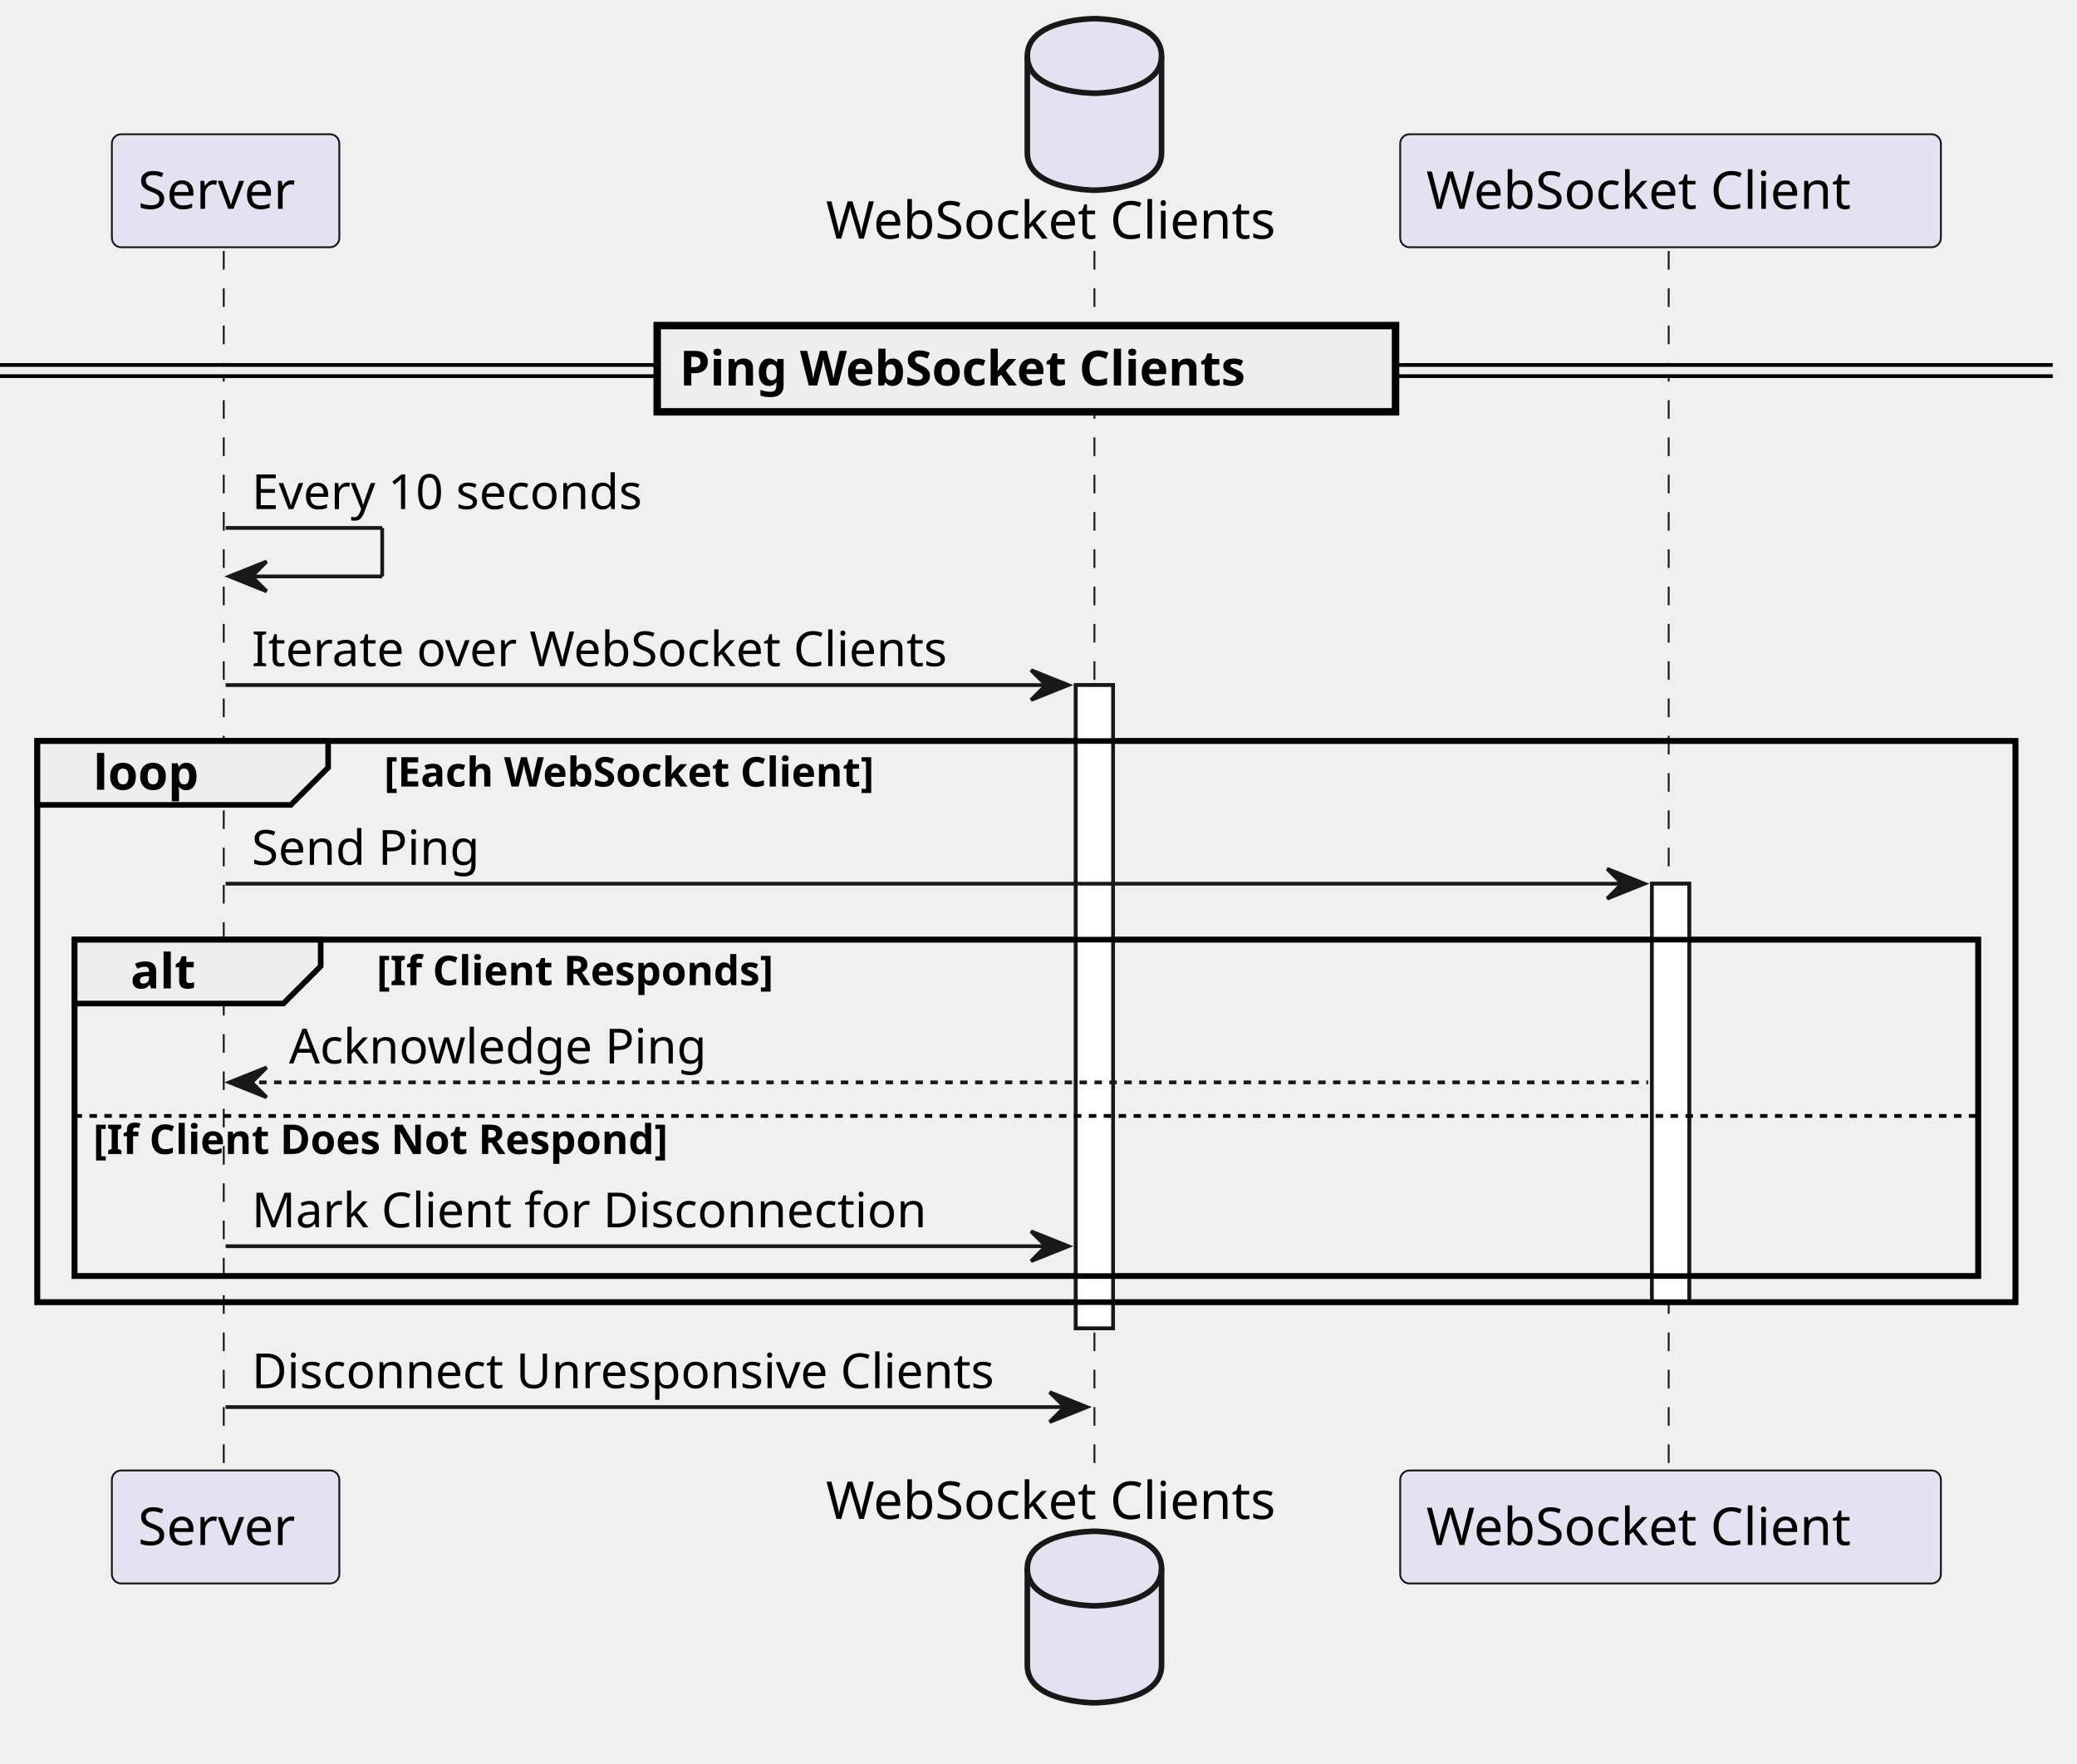
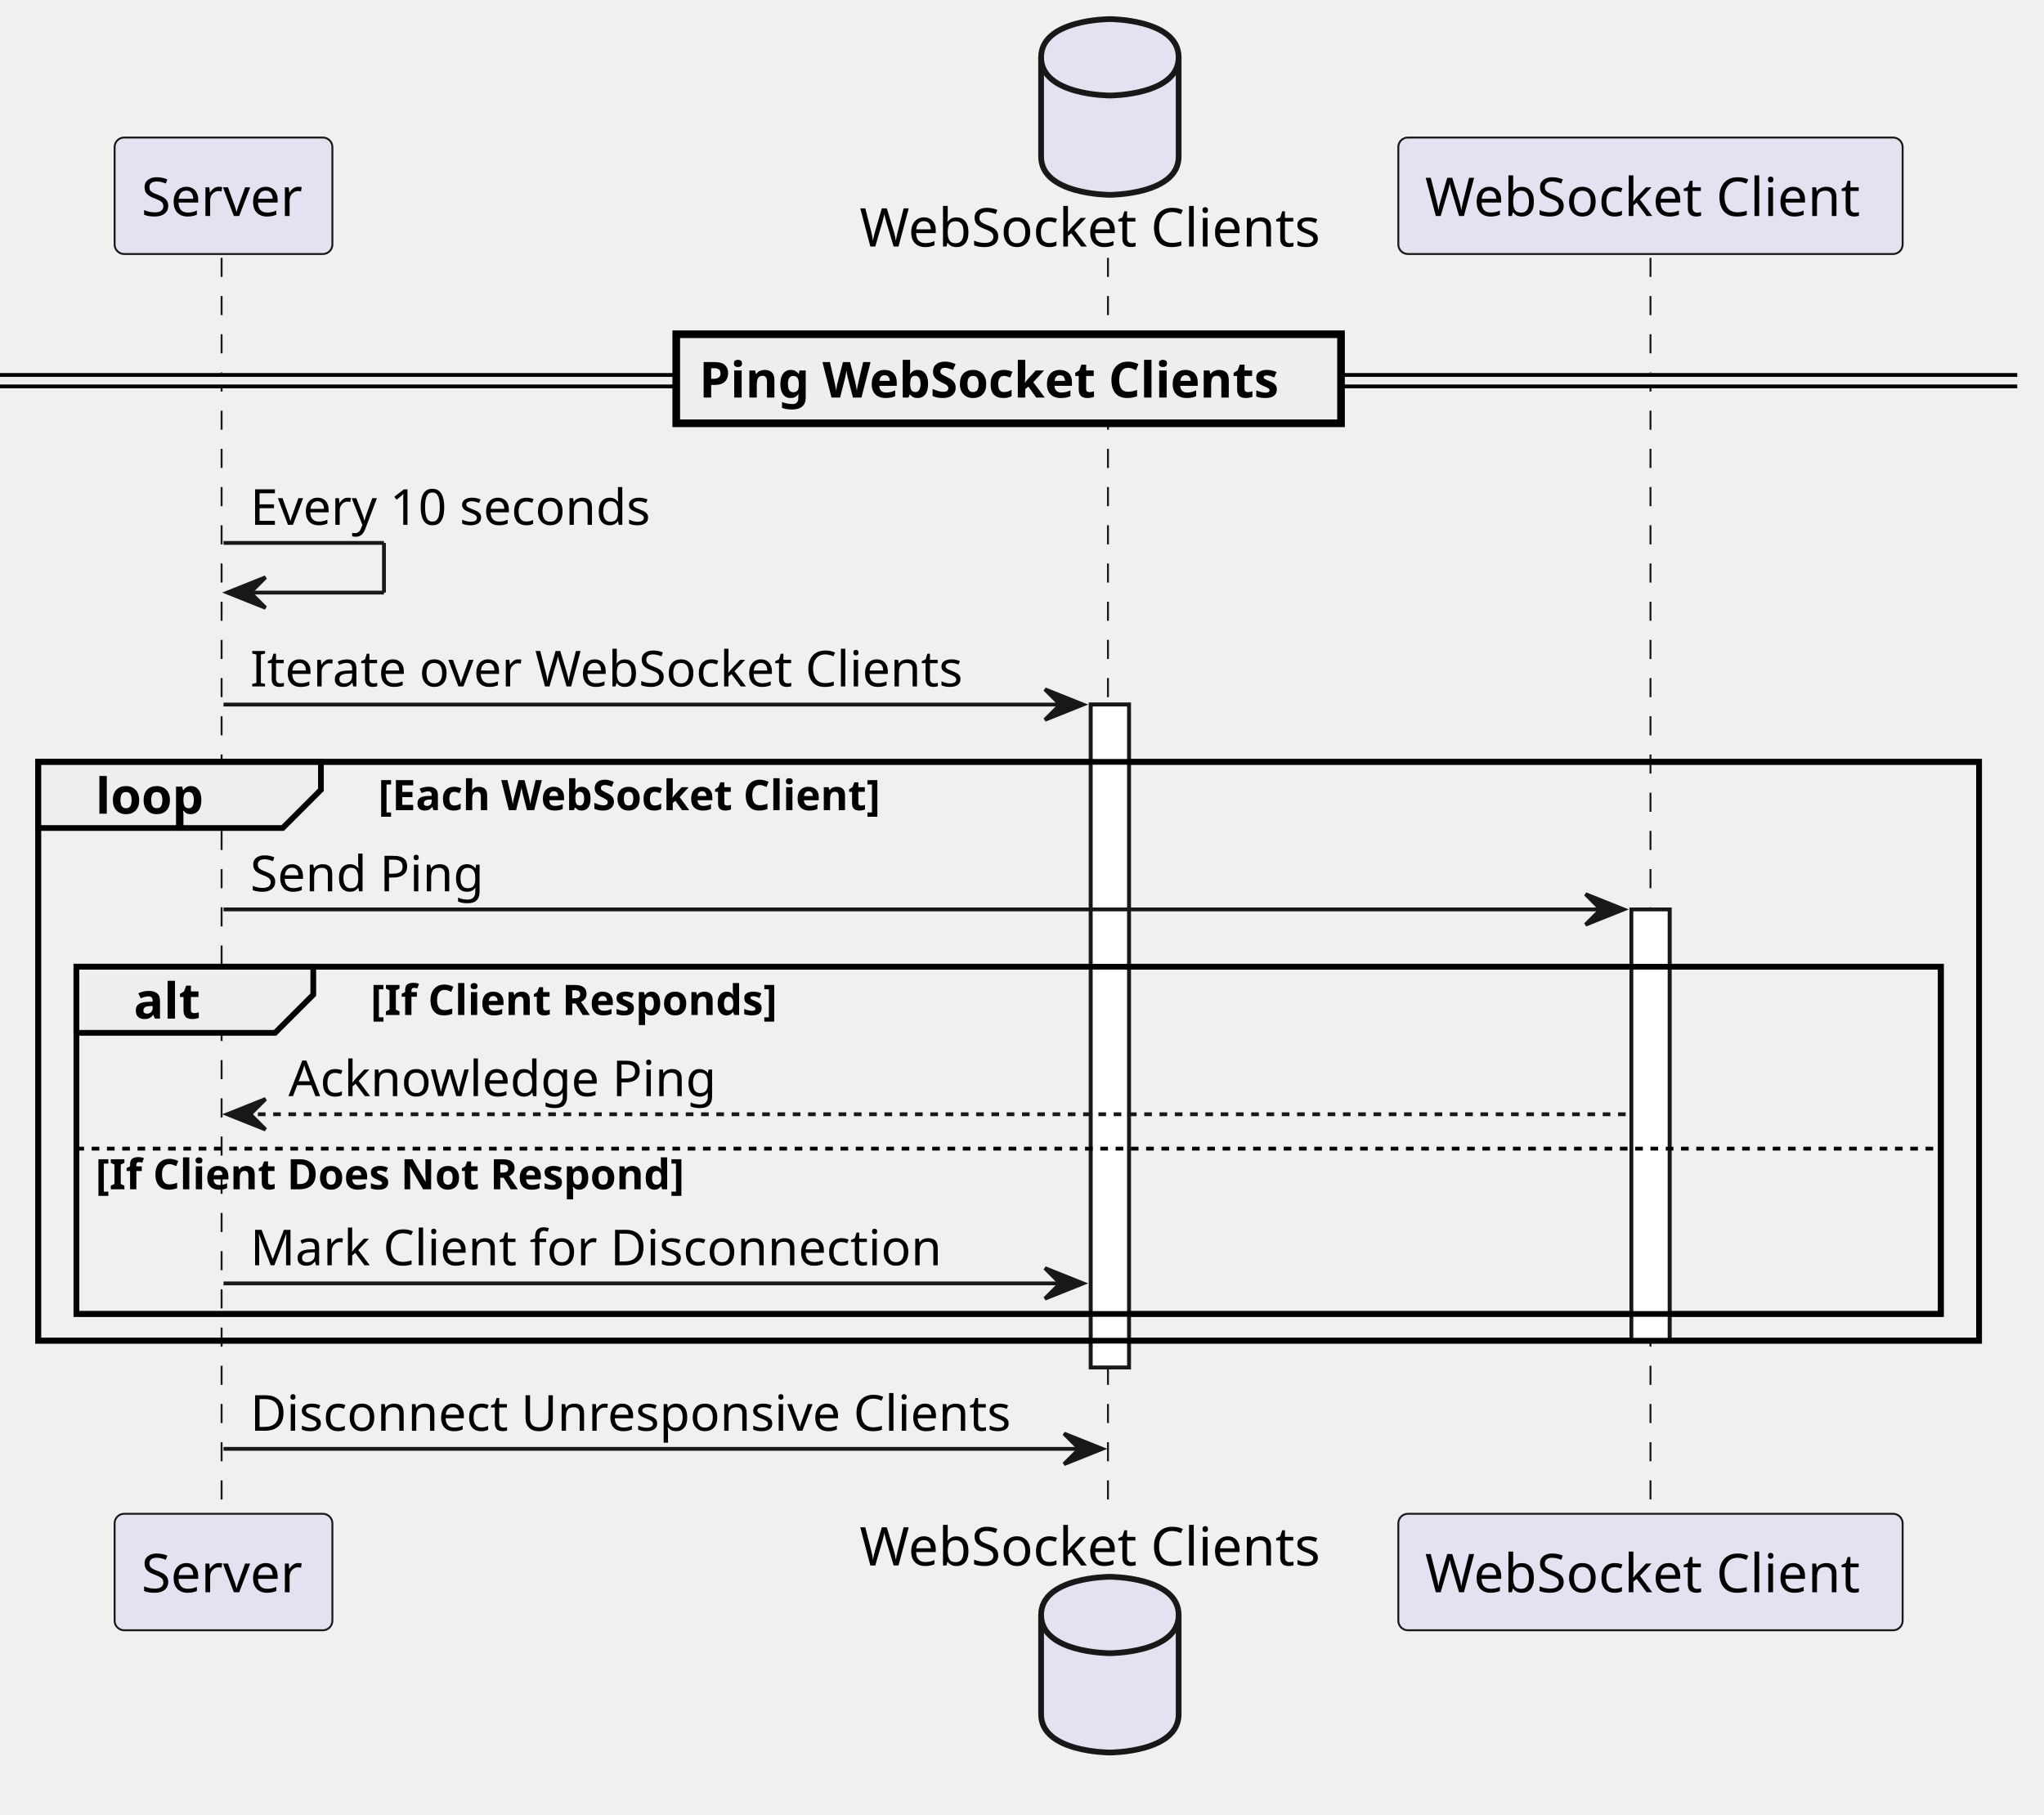
- <svg xmlns="http://www.w3.org/2000/svg" contentStyleType="text/css" height="473" preserveAspectRatio="none" viewBox="0 0 557 473" width="557" zoomAndPan="magnify">
-   <path d="m288.5 183.695h10v172.469h-10z" fill="#fff" stroke="#181818" />
-   <path d="m443 236.961h10v112.203h-10z" fill="#fff" stroke="#181818" />
-   <path d="m10 198.695h530.5v150.469h-530.5z" fill="none" stroke="#000" stroke-width="1.5" />
-   <path d="m20 251.961h510.5v90.203h-510.5z" fill="none" stroke="#000" stroke-width="1.5" />
-   <g stroke="#181818" stroke-width=".5">
-     <g stroke-dasharray="5 5">
-       <path d="m60 67.297v328" />
-       <path d="m293.5 67.297v328" />
-       <path d="m447.5 67.297v328" />
-     </g>
-     <rect fill="#e2e2f0" height="30.297" rx="2.5" width="61" x="30" y="36" />
+ <svg xmlns="http://www.w3.org/2000/svg" contentStyleType="text/css" height="475" preserveAspectRatio="none" viewBox="0 0 535 475" width="535" zoomAndPan="magnify">
+   <path d="m285.5 184.42h10v173.508h-10z" fill="#fff" stroke="#181818" />
+   <path d="m427 238.041h10v112.887h-10z" fill="#fff" stroke="#181818" />
+   <path d="m10 199.42h508v151.508h-508z" fill="none" stroke="#000" stroke-width="1.5" />
+   <path d="m20 253.041h488v90.887h-488z" fill="none" stroke="#000" stroke-width="1.5" />
+   <g stroke="#181818">
+     <path d="m58 67.488v329.75" stroke-dasharray="5 5" stroke-width=".5" />
+     <path d="m290 67.488v329.75" stroke-dasharray="5 5" stroke-width=".5" />
+     <path d="m432 67.488v329.75" stroke-dasharray="5 5" stroke-width=".5" />
+     <rect fill="#e2e2f0" height="30.488" rx="2.5" stroke-width=".5" width="57" x="30" y="36" />
  </g>
-   <text font-family="sans-serif" font-size="14" lengthAdjust="spacing" textLength="47" x="37" y="55.995">Server</text>
-   <rect fill="#e2e2f0" height="30.297" rx="2.5" stroke="#181818" stroke-width=".5" width="61" x="30" y="394.297" />
-   <text font-family="sans-serif" font-size="14" lengthAdjust="spacing" textLength="47" x="37" y="414.292">Server</text>
-   <text font-family="sans-serif" font-size="14" lengthAdjust="spacing" textLength="138" x="221.5" y="63.995">WebSocket Clients</text>
-   <path d="m275.5 15c0-10 18-10 18-10s18 0 18 10v26c0 10-18 10-18 10s-18 0-18-10z" fill="#e2e2f0" stroke="#181818" stroke-width="1.5" />
-   <path d="m275.5 15c0 10 18 10 18 10s18 0 18-10" fill="none" stroke="#181818" stroke-width="1.5" />
-   <text font-family="sans-serif" font-size="14" lengthAdjust="spacing" textLength="138" x="221.5" y="407.292">WebSocket Clients</text>
-   <g stroke="#181818">
-     <path d="m275.5 420.594c0-10 18-10 18-10s18 0 18 10v26c0 10-18 10-18 10s-18 0-18-10z" fill="#e2e2f0" stroke-width="1.5" />
-     <path d="m275.5 420.594c0 10 18 10 18 10s18 0 18-10" fill="none" stroke-width="1.5" />
-     <rect fill="#e2e2f0" height="30.297" rx="2.5" stroke-width=".5" width="145" x="375.5" y="36" />
-   </g>
-   <text font-family="sans-serif" font-size="14" lengthAdjust="spacing" textLength="131" x="382.5" y="55.995">WebSocket Client</text>
-   <rect fill="#e2e2f0" height="30.297" rx="2.5" stroke="#181818" stroke-width=".5" width="145" x="375.5" y="394.297" />
-   <text font-family="sans-serif" font-size="14" lengthAdjust="spacing" textLength="131" x="382.5" y="414.292">WebSocket Client</text>
-   <path d="m288.5 183.695h10v172.469h-10z" fill="#fff" stroke="#181818" />
-   <path d="m443 236.961h10v112.203h-10z" fill="#fff" stroke="#181818" />
-   <path d="m0 97.863h550.5v3h-550.5z" fill="#eee" stroke="#eee" />
-   <g stroke="#000">
-     <path d="m0 97.863h550.5" />
-     <path d="m0 100.863h550.5" />
-     <path d="m176.25 87.297h198v23.133h-198z" fill="#eee" stroke-width="2" />
-   </g>
-   <text font-family="sans-serif" font-size="13" font-weight="bold" lengthAdjust="spacing" textLength="179" x="182.25" y="103.364">Ping WebSocket Clients</text>
-   <g stroke="#181818">
-     <path d="m60.5 141.562h42" />
-     <path d="m102.5 141.562v13" />
-     <path d="m61.5 154.562h41" />
-     <path d="m71.5 150.562-10 4 10 4-4-4z" fill="#181818" />
-   </g>
-   <text font-family="sans-serif" font-size="13" lengthAdjust="spacing" textLength="114" x="67.5" y="136.497">Every 10 seconds</text>
-   <path d="m276.5 179.695 10 4-10 4 4-4z" fill="#181818" stroke="#181818" />
-   <path d="m60.5 183.695h222" stroke="#181818" />
-   <text font-family="sans-serif" font-size="13" lengthAdjust="spacing" textLength="198" x="67.5" y="178.629">Iterate over WebSocket Clients</text>
-   <path d="m10 198.695h78v7.133l-10 10h-68z" fill="#eee" stroke="#000" stroke-width="1.5" />
-   <path d="m10 198.695h530.5v150.469h-530.5z" fill="none" stroke="#000" stroke-width="1.5" />
-   <text font-family="sans-serif" font-size="13" font-weight="bold" lengthAdjust="spacing" textLength="33" x="25" y="211.762">loop</text>
-   <text font-family="sans-serif" font-size="11" font-weight="bold" lengthAdjust="spacing" textLength="162" x="103" y="210.906">[Each WebSocket Client]</text>
-   <path d="m431 232.961 10 4-10 4 4-4z" fill="#181818" stroke="#181818" />
-   <path d="m60.5 236.961h376.5" stroke="#181818" />
-   <text font-family="sans-serif" font-size="13" lengthAdjust="spacing" textLength="63" x="67.5" y="231.895">Send Ping</text>
-   <path d="m20 251.961h66v7.133l-10 10h-56z" fill="#eee" stroke="#000" stroke-width="1.5" />
-   <path d="m20 251.961h510.5v90.203h-510.5z" fill="none" stroke="#000" stroke-width="1.5" />
-   <text font-family="sans-serif" font-size="13" font-weight="bold" lengthAdjust="spacing" textLength="21" x="35" y="265.028">alt</text>
-   <text font-family="sans-serif" font-size="11" font-weight="bold" lengthAdjust="spacing" textLength="132" x="101" y="264.171">[If Client Responds]</text>
-   <path d="m71.5 286.227-10 4 10 4-4-4z" fill="#181818" stroke="#181818" />
-   <path d="m65.5 290.227h376.5" stroke="#181818" stroke-dasharray="2 2" />
-   <text font-family="sans-serif" font-size="13" lengthAdjust="spacing" textLength="116" x="77.5" y="285.161">Acknowledge Ping</text>
-   <path d="m20 299.227h510.5" stroke="#000" stroke-dasharray="2 2" />
-   <text font-family="sans-serif" font-size="11" font-weight="bold" lengthAdjust="spacing" textLength="191" x="25" y="309.437">[If Client Does Not Respond]</text>
-   <path d="m276.5 330.164 10 4-10 4 4-4z" fill="#181818" stroke="#181818" />
-   <path d="m60.5 334.164h222" stroke="#181818" />
-   <text font-family="sans-serif" font-size="13" lengthAdjust="spacing" textLength="186" x="67.5" y="329.098">Mark Client for Disconnection</text>
-   <path d="m281.5 373.297 10 4-10 4 4-4z" fill="#181818" stroke="#181818" />
-   <path d="m60.5 377.297h227" stroke="#181818" />
-   <text font-family="sans-serif" font-size="13" lengthAdjust="spacing" textLength="209" x="67.5" y="372.231">Disconnect Unresponsive Clients</text>
+   <text font-family="sans-serif" font-size="14" lengthAdjust="spacing" textLength="43" x="37" y="56.535">Server</text>
+   <rect fill="#e2e2f0" height="30.488" rx="2.5" stroke="#181818" stroke-width=".5" width="57" x="30" y="396.238" />
+   <text font-family="sans-serif" font-size="14" lengthAdjust="spacing" textLength="43" x="37" y="416.773">Server</text>
+   <text font-family="sans-serif" font-size="14" lengthAdjust="spacing" textLength="125" x="225" y="64.535">WebSocket Clients</text>
+   <path d="m272.5 15c0-10 18-10 18-10s18 0 18 10v26c0 10-18 10-18 10s-18 0-18-10z" fill="#e2e2f0" stroke="#181818" stroke-width="1.5" />
+   <path d="m272.5 15c0 10 18 10 18 10s18 0 18-10" fill="none" stroke="#181818" stroke-width="1.5" />
+   <text font-family="sans-serif" font-size="14" lengthAdjust="spacing" textLength="125" x="225" y="409.773">WebSocket Clients</text>
+   <path d="m272.5 422.727c0-10 18-10 18-10s18 0 18 10v26c0 10-18 10-18 10s-18 0-18-10z" fill="#e2e2f0" stroke="#181818" stroke-width="1.5" />
+   <path d="m272.5 422.727c0 10 18 10 18 10s18 0 18-10" fill="none" stroke="#181818" stroke-width="1.5" />
+   <rect fill="#e2e2f0" height="30.488" rx="2.5" stroke="#181818" stroke-width=".5" width="132" x="366" y="36" />
+   <text font-family="sans-serif" font-size="14" lengthAdjust="spacing" textLength="118" x="373" y="56.535">WebSocket Client</text>
+   <rect fill="#e2e2f0" height="30.488" rx="2.5" stroke="#181818" stroke-width=".5" width="132" x="366" y="396.238" />
+   <text font-family="sans-serif" font-size="14" lengthAdjust="spacing" textLength="118" x="373" y="416.773">WebSocket Client</text>
+   <path d="m285.5 184.42h10v173.508h-10z" fill="#fff" stroke="#181818" />
+   <path d="m427 238.041h10v112.887h-10z" fill="#fff" stroke="#181818" />
+   <path d="m0 98.144h528v3h-528z" fill="#eee" stroke="#eee" />
+   <path d="m0 98.144h528" stroke="#000" />
+   <path d="m0 101.144h528" stroke="#000" />
+   <path d="m177 87.488h174v23.311h-174z" fill="#eee" stroke="#000" stroke-width="2" />
+   <text font-family="sans-serif" font-size="13" font-weight="bold" lengthAdjust="spacing" textLength="156" x="183" y="104.057">Ping WebSocket Clients</text>
+   <path d="m58.5 142.109h42" stroke="#181818" />
+   <path d="m100.5 142.109v13" stroke="#181818" />
+   <path d="m59.5 155.109h41" stroke="#181818" />
+   <path d="m69.5 151.109-10 4 10 4-4-4z" fill="#181818" stroke="#181818" />
+   <text font-family="sans-serif" font-size="13" lengthAdjust="spacing" textLength="109" x="65.5" y="137.367">Every 10 seconds</text>
+   <path d="m273.5 180.42 10 4-10 4 4-4z" fill="#181818" stroke="#181818" />
+   <path d="m58.5 184.42h221" stroke="#181818" />
+   <text font-family="sans-serif" font-size="13" lengthAdjust="spacing" textLength="191" x="65.5" y="179.678">Iterate over WebSocket Clients</text>
+   <path d="m10 199.42h74v7.311l-10 10h-64z" fill="#eee" stroke="#000" stroke-width="1.5" />
+   <path d="m10 199.42h508v151.508h-508z" fill="none" stroke="#000" stroke-width="1.5" />
+   <text font-family="sans-serif" font-size="13" font-weight="bold" lengthAdjust="spacing" textLength="29" x="25" y="212.988">loop</text>
+   <text font-family="sans-serif" font-size="11" font-weight="bold" lengthAdjust="spacing" textLength="134" x="99" y="212.055">[Each WebSocket Client]</text>
+   <path d="m415 234.041 10 4-10 4 4-4z" fill="#181818" stroke="#181818" />
+   <path d="m58.5 238.041h362.5" stroke="#181818" />
+   <text font-family="sans-serif" font-size="13" lengthAdjust="spacing" textLength="61" x="65.5" y="233.299">Send Ping</text>
+   <path d="m20 253.041h62v7.311l-10 10h-52z" fill="#eee" stroke="#000" stroke-width="1.5" />
+   <path d="m20 253.041h488v90.887h-488z" fill="none" stroke="#000" stroke-width="1.5" />
+   <text font-family="sans-serif" font-size="13" font-weight="bold" lengthAdjust="spacing" textLength="17" x="35" y="266.609">alt</text>
+   <text font-family="sans-serif" font-size="11" font-weight="bold" lengthAdjust="spacing" textLength="112" x="97" y="265.676">[If Client Responds]</text>
+   <path d="m69.5 287.662-10 4 10 4-4-4z" fill="#181818" stroke="#181818" />
+   <path d="m63.5 291.662h362.5" stroke="#181818" stroke-dasharray="2 2" />
+   <text font-family="sans-serif" font-size="13" lengthAdjust="spacing" textLength="115" x="75.5" y="286.92">Acknowledge Ping</text>
+   <path d="m20 300.662h488" stroke="#000" stroke-dasharray="2 2" />
+   <text font-family="sans-serif" font-size="11" font-weight="bold" lengthAdjust="spacing" textLength="161" x="25" y="311.297">[If Client Does Not Respond]</text>
+   <path d="m273.5 331.928 10 4-10 4 4-4z" fill="#181818" stroke="#181818" />
+   <path d="m58.5 335.928h221" stroke="#181818" />
+   <text font-family="sans-serif" font-size="13" lengthAdjust="spacing" textLength="189" x="65.5" y="331.185">Mark Client for Disconnection</text>
+   <path d="m278.5 375.238 10 4-10 4 4-4z" fill="#181818" stroke="#181818" />
+   <path d="m58.5 379.238h226" stroke="#181818" />
+   <text font-family="sans-serif" font-size="13" lengthAdjust="spacing" textLength="208" x="65.5" y="374.496">Disconnect Unresponsive Clients</text>
</svg>
